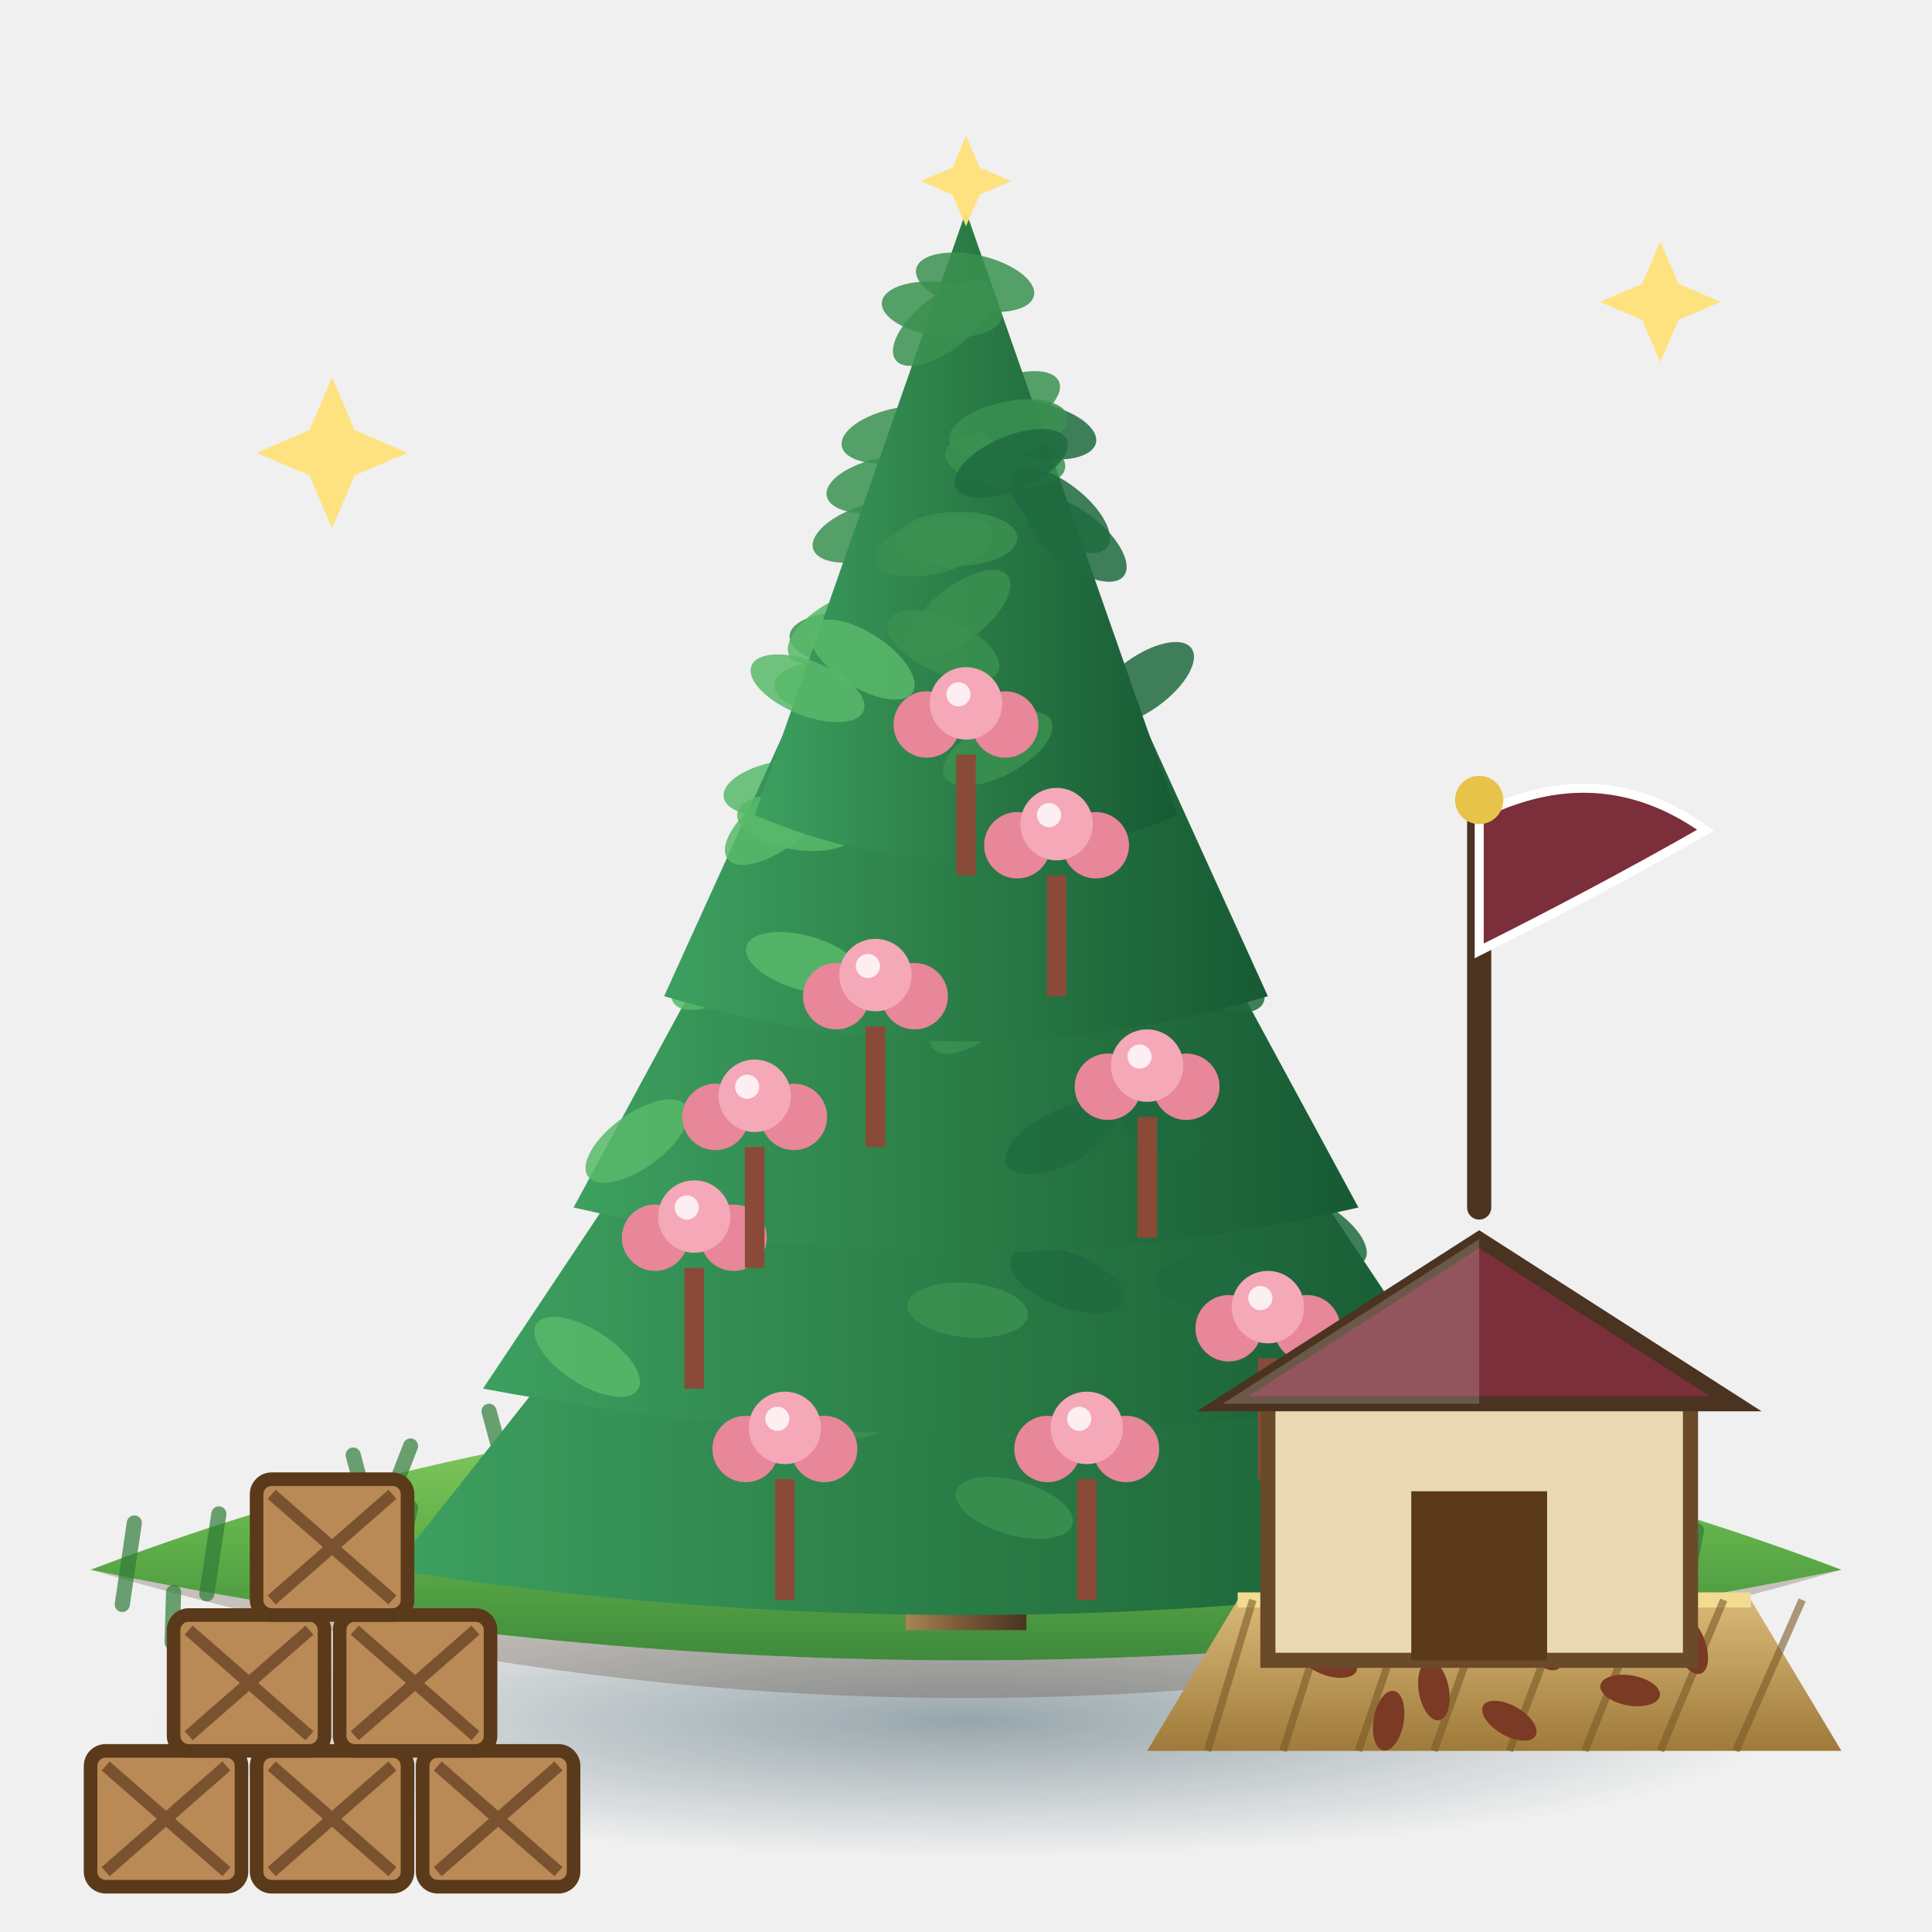
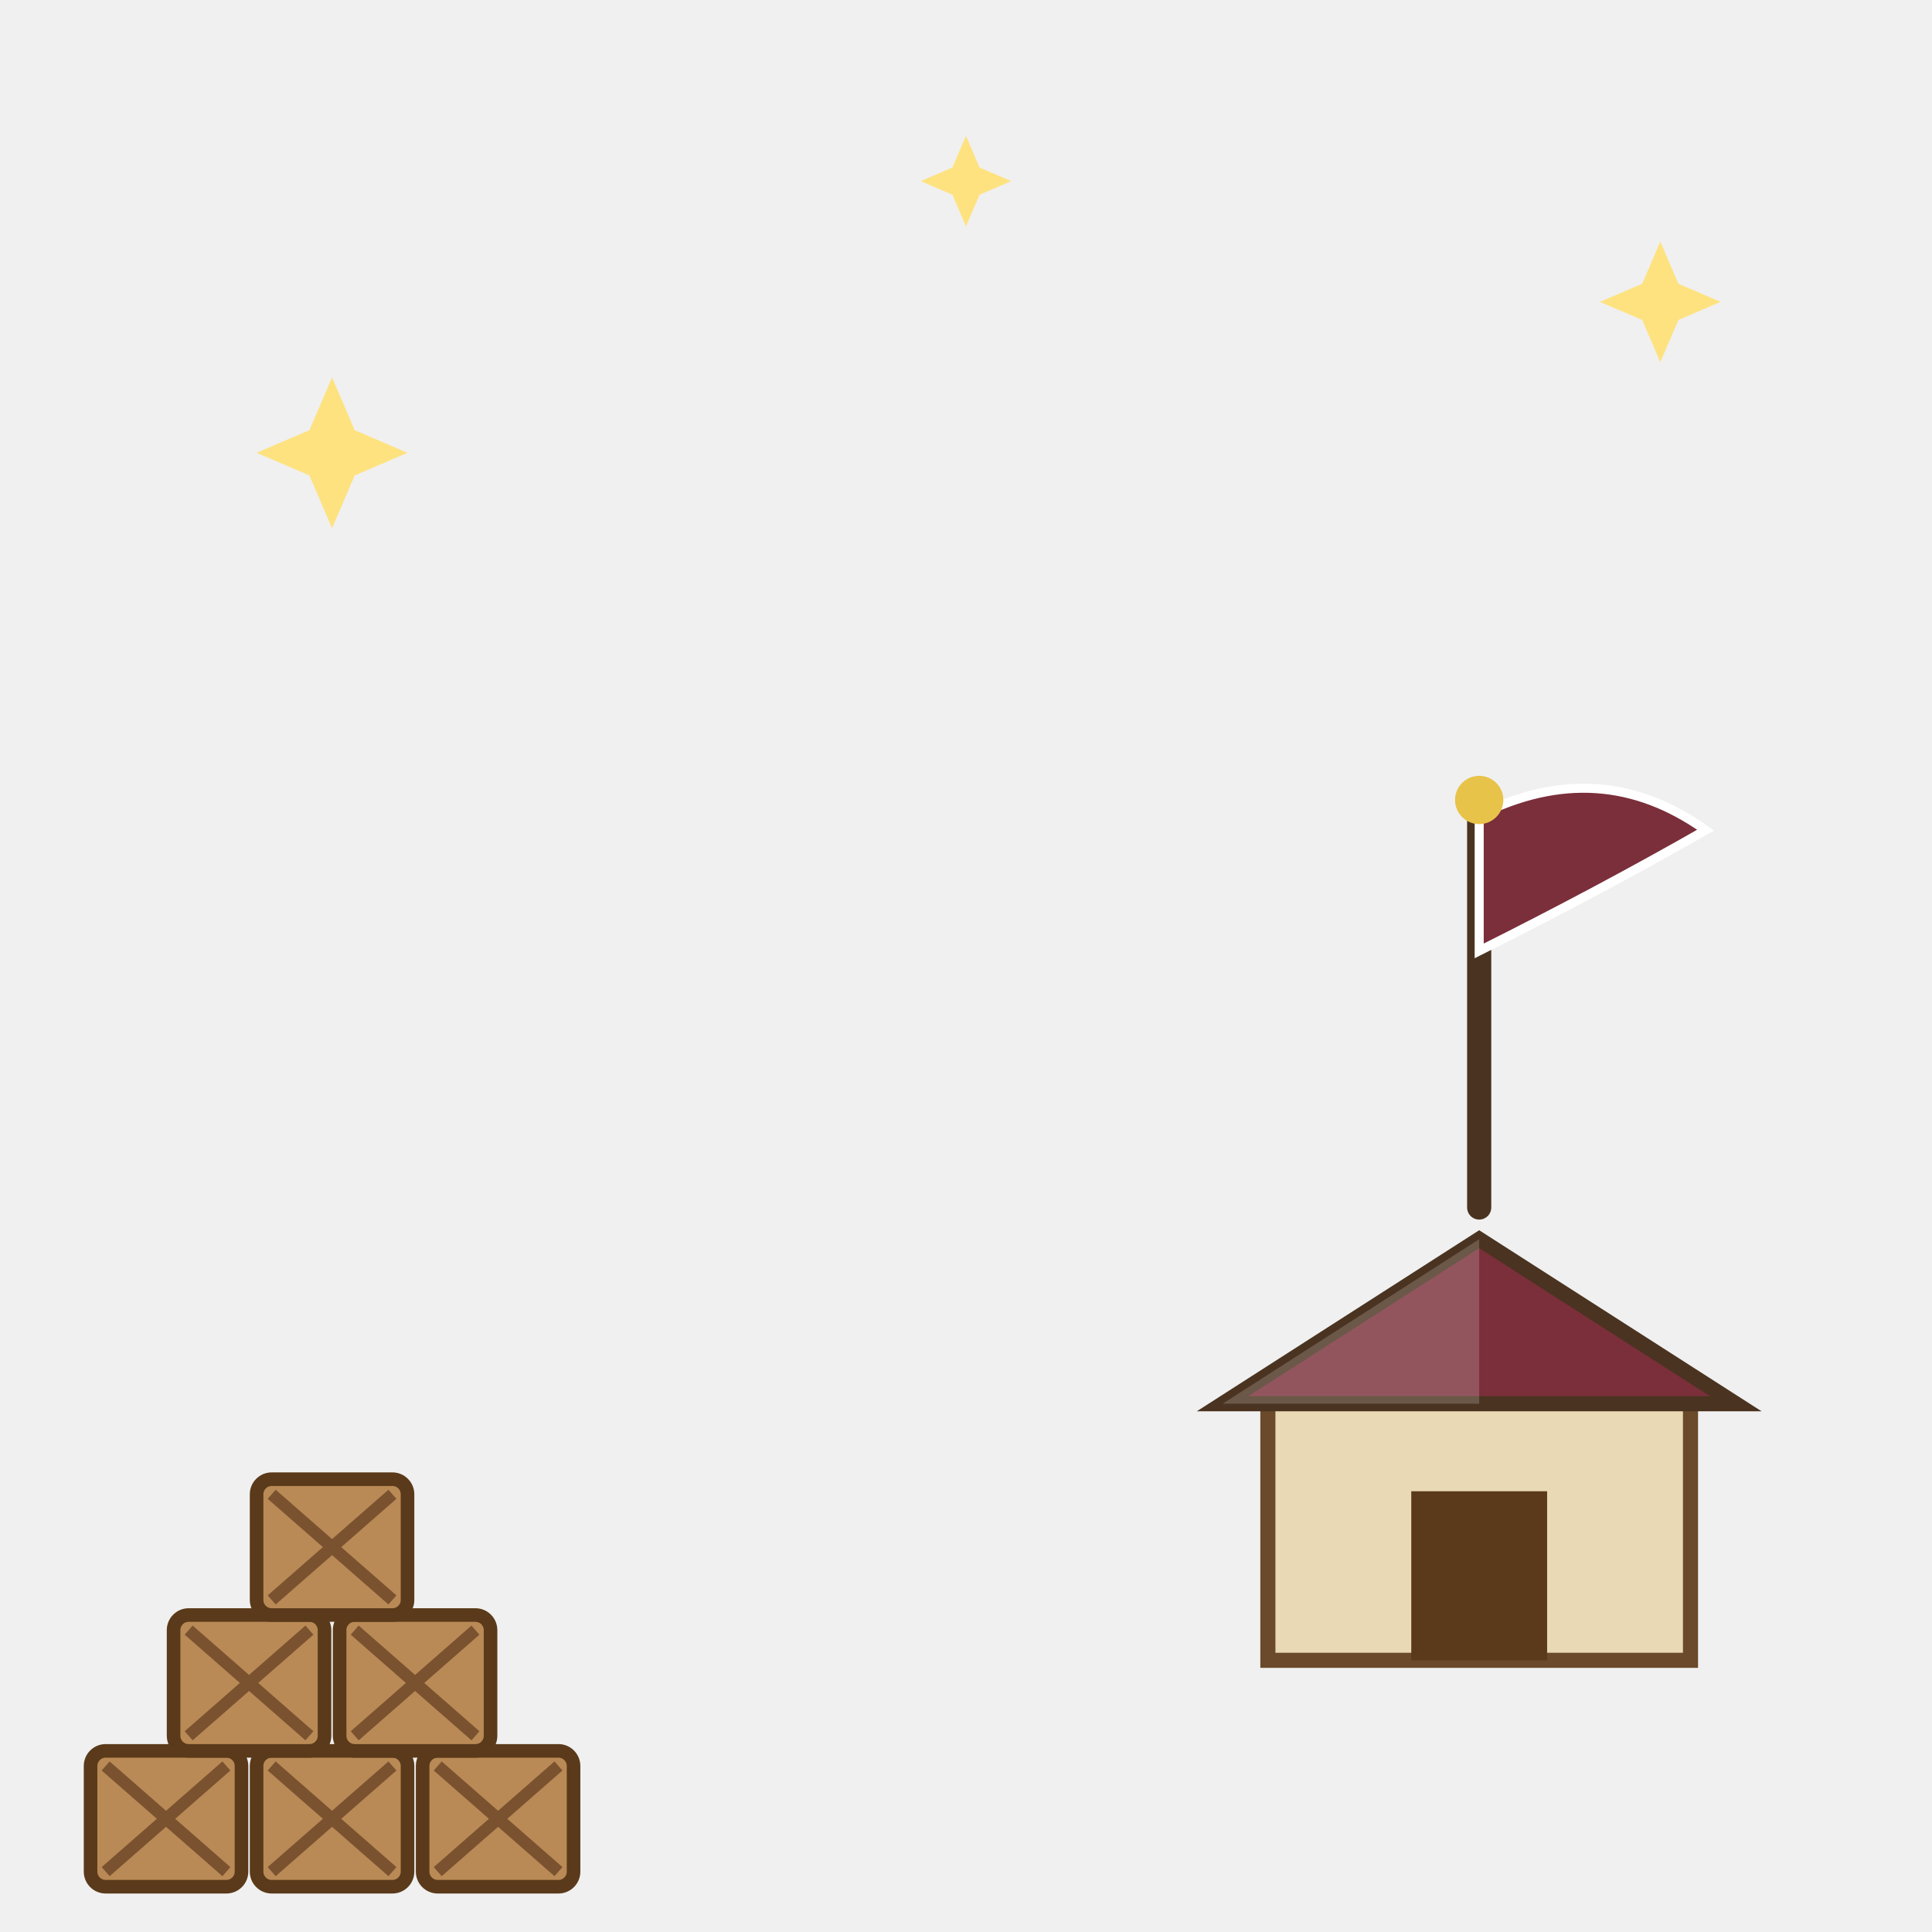
<svg xmlns="http://www.w3.org/2000/svg" viewBox="0 0 128 128" width="128" height="128">
-   <defs>
-     <radialGradient id="sh" cx="0.5" cy="0.5" r="0.5">
-       <stop offset="0" stop-color="#062c3b" stop-opacity="0.38" />
-       <stop offset="1" stop-color="#062c3b" stop-opacity="0" />
-     </radialGradient>
-     <linearGradient id="gr" x1="0" y1="0" x2="0" y2="1">
-       <stop offset="0" stop-color="#8ccf63" />
-       <stop offset="0.55" stop-color="#5fae48" />
-       <stop offset="1" stop-color="#3f8a3c" />
-     </linearGradient>
-     <linearGradient id="gr2" x1="0" y1="0" x2="0" y2="1">
-       <stop offset="0" stop-color="#7cc65a" />
-       <stop offset="1" stop-color="#4a9a3f" />
-     </linearGradient>
-     <linearGradient id="wood" x1="0" y1="0" x2="1" y2="0">
-       <stop offset="0" stop-color="#a9794a" />
-       <stop offset="0.5" stop-color="#7d5230" />
-       <stop offset="1" stop-color="#4f3119" />
-     </linearGradient>
-     <linearGradient id="trunk" x1="0" y1="0" x2="1" y2="0">
-       <stop offset="0" stop-color="#a88457" />
-       <stop offset="0.45" stop-color="#7a5a38" />
-       <stop offset="1" stop-color="#4a3320" />
-     </linearGradient>
-     <linearGradient id="cone" x1="0" y1="0" x2="1" y2="0">
-       <stop offset="0" stop-color="#3da060" />
-       <stop offset="0.5" stop-color="#2a7c46" />
-       <stop offset="1" stop-color="#175a34" />
-     </linearGradient>
-     <linearGradient id="mat" x1="0" y1="0" x2="0" y2="1">
-       <stop offset="0" stop-color="#d9b977" />
-       <stop offset="1" stop-color="#9f7a3a" />
-     </linearGradient>
-   </defs>
-   <ellipse cx="64" cy="114" rx="54" ry="9" fill="url(#sh)" />
-   <path d="M6 104Q64 82 122 104Q64 116 6 104Z" fill="url(#gr)" />
-   <path d="M6 104Q64 116 122 104Q64 121 6 104Z" fill="#4a3320" opacity=".25" />
-   <path d="M33.4 97.2l-1.0 -3.7M13.7 105.6l0.8 -5.3M94.8 98.5l-0.6 -4.1M26.0 98.9l1.2 -3.1M102.2 106.5l-0.9 -4.9M41.9 101.4l1.0 -4.7M108.1 100.3l0.5 -4.3M64.7 94.9l-1.1 -3.9M114.4 110.7l-0.6 -4.1M111.4 106.5l1.0 -5.1M65.0 97.5l-0.2 -4.3M24.7 101.3l-1.3 -4.9M11.4 108.8l0.1 -3.3M60.7 96.7l-0.9 -5.5M53.9 95.5l-0.6 -4.4M47.3 102.0l0.2 -3.5M110.9 101.3l-0.8 -2.7M94.8 102.7l-0.5 -3.2M26.6 102.5l0.6 -2.6M109.9 110.2l1.3 -4.7M8.1 106.3l0.8 -5.4M53.6 103.5l0.9 -4.4" stroke="#2f7a38" stroke-width="1" stroke-linecap="round" fill="none" opacity=".7" />
-   <rect x="60" y="86" width="8" height="22" fill="url(#trunk)" />
-   <path d="M64 56L102 104Q64 110 26 104Z" fill="url(#cone)" />
-   <ellipse cx="96.8" cy="100.2" rx="4" ry="1.8" transform="rotate(-33 96.8 100.2)" fill="#1f6b3f" opacity=".85" />
-   <ellipse cx="61.1" cy="63.8" rx="4" ry="1.8" transform="rotate(-19 61.1 63.8)" fill="#3a9150" opacity=".85" />
-   <ellipse cx="74.2" cy="90.9" rx="4" ry="1.8" transform="rotate(-1 74.2 90.9)" fill="#1f6b3f" opacity=".85" />
-   <ellipse cx="55.2" cy="70.6" rx="4" ry="1.8" transform="rotate(-36 55.2 70.6)" fill="#3a9150" opacity=".85" />
-   <ellipse cx="46.7" cy="84.4" rx="4" ry="1.8" transform="rotate(15 46.7 84.4)" fill="#58b86a" opacity=".85" />
-   <ellipse cx="80.4" cy="86.8" rx="4" ry="1.8" transform="rotate(25 80.4 86.8)" fill="#1f6b3f" opacity=".85" />
-   <ellipse cx="67.2" cy="99.9" rx="4" ry="1.8" transform="rotate(16 67.2 99.9)" fill="#3a9150" opacity=".85" />
-   <ellipse cx="82.3" cy="81.1" rx="4" ry="1.8" transform="rotate(-37 82.3 81.1)" fill="#1f6b3f" opacity=".85" />
-   <ellipse cx="80.1" cy="75.3" rx="4" ry="1.8" transform="rotate(8 80.1 75.3)" fill="#1f6b3f" opacity=".85" />
-   <ellipse cx="79.7" cy="77.8" rx="4" ry="1.8" transform="rotate(-19 79.7 77.8)" fill="#1f6b3f" opacity=".85" />
-   <ellipse cx="51.0" cy="83.5" rx="4" ry="1.8" transform="rotate(-37 51.0 83.5)" fill="#3a9150" opacity=".85" />
-   <ellipse cx="55.5" cy="67.4" rx="4" ry="1.8" transform="rotate(25 55.5 67.4)" fill="#3a9150" opacity=".85" />
-   <ellipse cx="87.0" cy="81.4" rx="4" ry="1.8" transform="rotate(31 87.0 81.4)" fill="#1f6b3f" opacity=".85" />
-   <ellipse cx="74.3" cy="67.6" rx="4" ry="1.8" transform="rotate(13 74.3 67.6)" fill="#1f6b3f" opacity=".85" />
-   <ellipse cx="88.3" cy="90.8" rx="4" ry="1.8" transform="rotate(6 88.3 90.8)" fill="#1f6b3f" opacity=".85" />
-   <ellipse cx="54.8" cy="93.2" rx="4" ry="1.8" transform="rotate(17 54.8 93.2)" fill="#3a9150" opacity=".85" />
-   <path d="M64 44L96 92Q64 98 32 92Z" fill="url(#cone)" />
-   <ellipse cx="69.3" cy="54.8" rx="4" ry="1.8" transform="rotate(19 69.3 54.8)" fill="#3a9150" opacity=".85" />
-   <ellipse cx="52.4" cy="75.5" rx="4" ry="1.8" transform="rotate(-5 52.4 75.5)" fill="#58b86a" opacity=".85" />
-   <ellipse cx="64.1" cy="86.8" rx="4" ry="1.8" transform="rotate(5 64.1 86.8)" fill="#3a9150" opacity=".85" />
-   <ellipse cx="61.9" cy="75.8" rx="4" ry="1.8" transform="rotate(19 61.9 75.8)" fill="#3a9150" opacity=".85" />
-   <ellipse cx="70.9" cy="62.7" rx="4" ry="1.8" transform="rotate(31 70.9 62.7)" fill="#1f6b3f" opacity=".85" />
-   <ellipse cx="63.3" cy="78.4" rx="4" ry="1.8" transform="rotate(-12 63.3 78.4)" fill="#3a9150" opacity=".85" />
-   <ellipse cx="83.2" cy="87.5" rx="4" ry="1.8" transform="rotate(-19 83.2 87.5)" fill="#1f6b3f" opacity=".85" />
-   <ellipse cx="70.7" cy="84.8" rx="4" ry="1.8" transform="rotate(21 70.7 84.8)" fill="#1f6b3f" opacity=".85" />
-   <ellipse cx="77.1" cy="61.0" rx="4" ry="1.8" transform="rotate(24 77.1 61.0)" fill="#1f6b3f" opacity=".85" />
-   <ellipse cx="64.3" cy="71.6" rx="4" ry="1.8" transform="rotate(38 64.3 71.6)" fill="#3a9150" opacity=".85" />
-   <ellipse cx="55.9" cy="72.7" rx="4" ry="1.8" transform="rotate(-14 55.9 72.7)" fill="#3a9150" opacity=".85" />
-   <ellipse cx="59.0" cy="68.5" rx="4" ry="1.8" transform="rotate(39 59.0 68.5)" fill="#3a9150" opacity=".85" />
-   <ellipse cx="80.5" cy="85.0" rx="4" ry="1.8" transform="rotate(3 80.5 85.0)" fill="#1f6b3f" opacity=".85" />
-   <ellipse cx="84.4" cy="78.5" rx="4" ry="1.8" transform="rotate(-16 84.4 78.5)" fill="#1f6b3f" opacity=".85" />
-   <ellipse cx="38.9" cy="89.9" rx="4" ry="1.8" transform="rotate(33 38.9 89.9)" fill="#58b86a" opacity=".85" />
-   <ellipse cx="53.5" cy="75.4" rx="4" ry="1.8" transform="rotate(-11 53.5 75.4)" fill="#3a9150" opacity=".85" />
-   <path d="M64 32L90 80Q64 86 38 80Z" fill="url(#cone)" />
-   <ellipse cx="80.1" cy="64.7" rx="4" ry="1.8" transform="rotate(26 80.1 64.7)" fill="#1f6b3f" opacity=".85" />
-   <ellipse cx="60.2" cy="41.7" rx="4" ry="1.8" transform="rotate(-14 60.2 41.7)" fill="#3a9150" opacity=".85" />
-   <ellipse cx="42.2" cy="75.6" rx="4" ry="1.8" transform="rotate(-36 42.2 75.6)" fill="#58b86a" opacity=".85" />
-   <ellipse cx="62.2" cy="38.4" rx="4" ry="1.8" transform="rotate(-9 62.2 38.4)" fill="#3a9150" opacity=".85" />
-   <ellipse cx="48.0" cy="64.3" rx="4" ry="1.8" transform="rotate(-32 48.0 64.3)" fill="#58b86a" opacity=".85" />
-   <ellipse cx="66.6" cy="37.1" rx="4" ry="1.8" transform="rotate(-38 66.6 37.1)" fill="#3a9150" opacity=".85" />
-   <ellipse cx="54.4" cy="51.7" rx="4" ry="1.8" transform="rotate(-20 54.4 51.7)" fill="#58b86a" opacity=".85" />
-   <ellipse cx="64.9" cy="66.9" rx="4" ry="1.8" transform="rotate(-40 64.9 66.9)" fill="#3a9150" opacity=".85" />
-   <ellipse cx="51.9" cy="52.2" rx="4" ry="1.8" transform="rotate(-9 51.9 52.2)" fill="#58b86a" opacity=".85" />
-   <ellipse cx="56.3" cy="42.4" rx="4" ry="1.8" transform="rotate(4 56.3 42.4)" fill="#3a9150" opacity=".85" />
-   <ellipse cx="70.3" cy="75.4" rx="4" ry="1.8" transform="rotate(-26 70.3 75.4)" fill="#1f6b3f" opacity=".85" />
-   <ellipse cx="63.7" cy="48.0" rx="4" ry="1.8" transform="rotate(-1 63.7 48.0)" fill="#3a9150" opacity=".85" />
-   <ellipse cx="71.7" cy="54.8" rx="4" ry="1.8" transform="rotate(-35 71.7 54.8)" fill="#1f6b3f" opacity=".85" />
-   <ellipse cx="76.3" cy="73.9" rx="4" ry="1.8" transform="rotate(39 76.3 73.9)" fill="#1f6b3f" opacity=".85" />
-   <ellipse cx="62.9" cy="65.6" rx="4" ry="1.8" transform="rotate(-12 62.9 65.6)" fill="#3a9150" opacity=".85" />
-   <ellipse cx="66.7" cy="39.9" rx="4" ry="1.8" transform="rotate(-27 66.7 39.9)" fill="#3a9150" opacity=".85" />
-   <path d="M64 22L84 66Q64 72 44 66Z" fill="url(#cone)" />
-   <ellipse cx="66.5" cy="26.9" rx="4" ry="1.8" transform="rotate(-24 66.5 26.9)" fill="#3a9150" opacity=".85" />
-   <ellipse cx="70.9" cy="45.7" rx="4" ry="1.8" transform="rotate(22 70.9 45.7)" fill="#1f6b3f" opacity=".85" />
-   <ellipse cx="55.3" cy="45.6" rx="4" ry="1.8" transform="rotate(3 55.3 45.6)" fill="#58b86a" opacity=".85" />
-   <ellipse cx="65.7" cy="35.8" rx="4" ry="1.8" transform="rotate(13 65.7 35.8)" fill="#3a9150" opacity=".85" />
-   <ellipse cx="69.8" cy="50.8" rx="4" ry="1.8" transform="rotate(-23 69.8 50.8)" fill="#1f6b3f" opacity=".85" />
-   <ellipse cx="56.7" cy="51.5" rx="4" ry="1.8" transform="rotate(-24 56.7 51.5)" fill="#58b86a" opacity=".85" />
-   <ellipse cx="58.7" cy="32.1" rx="4" ry="1.8" transform="rotate(-11 58.7 32.1)" fill="#3a9150" opacity=".85" />
-   <ellipse cx="75.7" cy="45.3" rx="4" ry="1.8" transform="rotate(-36 75.7 45.3)" fill="#1f6b3f" opacity=".85" />
-   <ellipse cx="53.3" cy="63.8" rx="4" ry="1.8" transform="rotate(16 53.3 63.8)" fill="#58b86a" opacity=".85" />
-   <ellipse cx="59.7" cy="28.8" rx="4" ry="1.8" transform="rotate(-11 59.7 28.8)" fill="#3a9150" opacity=".85" />
-   <ellipse cx="72.4" cy="49.7" rx="4" ry="1.8" transform="rotate(6 72.4 49.7)" fill="#1f6b3f" opacity=".85" />
-   <ellipse cx="62.8" cy="35.8" rx="4" ry="1.8" transform="rotate(27 62.8 35.8)" fill="#3a9150" opacity=".85" />
-   <ellipse cx="52.8" cy="54.5" rx="4" ry="1.8" transform="rotate(9 52.8 54.5)" fill="#58b86a" opacity=".85" />
-   <ellipse cx="55.8" cy="41.5" rx="4" ry="1.8" transform="rotate(-29 55.8 41.5)" fill="#58b86a" opacity=".85" />
-   <ellipse cx="57.7" cy="35.2" rx="4" ry="1.8" transform="rotate(-17 57.7 35.2)" fill="#3a9150" opacity=".85" />
-   <ellipse cx="51.4" cy="54.5" rx="4" ry="1.8" transform="rotate(-37 51.4 54.5)" fill="#58b86a" opacity=".85" />
-   <path d="M64 14L78 54Q64 60 50 54Z" fill="url(#cone)" />
-   <ellipse cx="63.4" cy="35.7" rx="4" ry="1.8" transform="rotate(-1 63.4 35.7)" fill="#3a9150" opacity=".85" />
-   <ellipse cx="61.9" cy="36.2" rx="4" ry="1.8" transform="rotate(-14 61.9 36.2)" fill="#3a9150" opacity=".85" />
-   <ellipse cx="62.5" cy="42.8" rx="4" ry="1.8" transform="rotate(25 62.5 42.8)" fill="#3a9150" opacity=".85" />
-   <ellipse cx="64.6" cy="18.7" rx="4" ry="1.8" transform="rotate(13 64.6 18.7)" fill="#3a9150" opacity=".85" />
-   <ellipse cx="66.1" cy="49.6" rx="4" ry="1.8" transform="rotate(-28 66.1 49.6)" fill="#3a9150" opacity=".85" />
-   <ellipse cx="63.6" cy="40.6" rx="4" ry="1.8" transform="rotate(-38 63.6 40.6)" fill="#3a9150" opacity=".85" />
-   <ellipse cx="71.3" cy="35.7" rx="4" ry="1.8" transform="rotate(38 71.3 35.7)" fill="#1f6b3f" opacity=".85" />
-   <ellipse cx="66.6" cy="30.5" rx="4" ry="1.8" transform="rotate(7 66.6 30.5)" fill="#3a9150" opacity=".85" />
-   <ellipse cx="68.7" cy="28.5" rx="4" ry="1.8" transform="rotate(12 68.7 28.5)" fill="#1f6b3f" opacity=".85" />
-   <ellipse cx="62.5" cy="21.4" rx="4" ry="1.8" transform="rotate(-38 62.5 21.4)" fill="#3a9150" opacity=".85" />
-   <ellipse cx="53.5" cy="45.6" rx="4" ry="1.8" transform="rotate(22 53.5 45.6)" fill="#58b86a" opacity=".85" />
-   <ellipse cx="70.2" cy="33.8" rx="4" ry="1.8" transform="rotate(38 70.2 33.8)" fill="#1f6b3f" opacity=".85" />
-   <ellipse cx="62.4" cy="20.5" rx="4" ry="1.8" transform="rotate(7 62.4 20.5)" fill="#3a9150" opacity=".85" />
-   <ellipse cx="66.8" cy="28.4" rx="4" ry="1.8" transform="rotate(-12 66.8 28.4)" fill="#3a9150" opacity=".85" />
-   <ellipse cx="57.1" cy="43.7" rx="4" ry="1.8" transform="rotate(33 57.1 43.7)" fill="#58b86a" opacity=".85" />
-   <ellipse cx="67.0" cy="30.7" rx="4" ry="1.8" transform="rotate(-23 67.0 30.7)" fill="#1f6b3f" opacity=".85" />
-   <g transform="translate(46 84)">
-     <path d="M0 0V8" stroke="#8a4a38" stroke-width="1.3" />
-     <circle cx="-2.6" cy="-2" r="2.2" fill="#e8869a" />
-     <circle cx="2.6" cy="-2" r="2.2" fill="#e8869a" />
-     <circle cx="0" cy="-3.4" r="2.4" fill="#f4a8b8" />
-     <circle cx="-.5" cy="-4" r=".8" fill="#fff" opacity=".8" />
-   </g>
-   <g transform="translate(58 68)">
-     <path d="M0 0V8" stroke="#8a4a38" stroke-width="1.3" />
-     <circle cx="-2.6" cy="-2" r="2.2" fill="#e8869a" />
-     <circle cx="2.6" cy="-2" r="2.2" fill="#e8869a" />
-     <circle cx="0" cy="-3.4" r="2.4" fill="#f4a8b8" />
-     <circle cx="-.5" cy="-4" r=".8" fill="#fff" opacity=".8" />
-   </g>
-   <g transform="translate(76 74)">
-     <path d="M0 0V8" stroke="#8a4a38" stroke-width="1.3" />
-     <circle cx="-2.6" cy="-2" r="2.2" fill="#e8869a" />
-     <circle cx="2.6" cy="-2" r="2.2" fill="#e8869a" />
-     <circle cx="0" cy="-3.4" r="2.4" fill="#f4a8b8" />
-     <circle cx="-.5" cy="-4" r=".8" fill="#fff" opacity=".8" />
-   </g>
-   <g transform="translate(84 90)">
-     <path d="M0 0V8" stroke="#8a4a38" stroke-width="1.3" />
-     <circle cx="-2.6" cy="-2" r="2.2" fill="#e8869a" />
-     <circle cx="2.6" cy="-2" r="2.2" fill="#e8869a" />
-     <circle cx="0" cy="-3.4" r="2.4" fill="#f4a8b8" />
-     <circle cx="-.5" cy="-4" r=".8" fill="#fff" opacity=".8" />
-   </g>
-   <g transform="translate(52 98)">
-     <path d="M0 0V8" stroke="#8a4a38" stroke-width="1.3" />
-     <circle cx="-2.6" cy="-2" r="2.2" fill="#e8869a" />
-     <circle cx="2.6" cy="-2" r="2.2" fill="#e8869a" />
-     <circle cx="0" cy="-3.4" r="2.4" fill="#f4a8b8" />
-     <circle cx="-.5" cy="-4" r=".8" fill="#fff" opacity=".8" />
-   </g>
-   <g transform="translate(72 98)">
-     <path d="M0 0V8" stroke="#8a4a38" stroke-width="1.3" />
-     <circle cx="-2.6" cy="-2" r="2.2" fill="#e8869a" />
-     <circle cx="2.6" cy="-2" r="2.2" fill="#e8869a" />
-     <circle cx="0" cy="-3.4" r="2.4" fill="#f4a8b8" />
-     <circle cx="-.5" cy="-4" r=".8" fill="#fff" opacity=".8" />
-   </g>
-   <g transform="translate(64 50)">
-     <path d="M0 0V8" stroke="#8a4a38" stroke-width="1.3" />
-     <circle cx="-2.6" cy="-2" r="2.2" fill="#e8869a" />
-     <circle cx="2.6" cy="-2" r="2.2" fill="#e8869a" />
-     <circle cx="0" cy="-3.4" r="2.4" fill="#f4a8b8" />
-     <circle cx="-.5" cy="-4" r=".8" fill="#fff" opacity=".8" />
-   </g>
-   <g transform="translate(50 76)">
-     <path d="M0 0V8" stroke="#8a4a38" stroke-width="1.3" />
-     <circle cx="-2.6" cy="-2" r="2.2" fill="#e8869a" />
-     <circle cx="2.6" cy="-2" r="2.2" fill="#e8869a" />
-     <circle cx="0" cy="-3.4" r="2.4" fill="#f4a8b8" />
-     <circle cx="-.5" cy="-4" r=".8" fill="#fff" opacity=".8" />
-   </g>
-   <g transform="translate(70 58)">
-     <path d="M0 0V8" stroke="#8a4a38" stroke-width="1.3" />
-     <circle cx="-2.6" cy="-2" r="2.2" fill="#e8869a" />
-     <circle cx="2.6" cy="-2" r="2.2" fill="#e8869a" />
-     <circle cx="0" cy="-3.4" r="2.4" fill="#f4a8b8" />
-     <circle cx="-.5" cy="-4" r=".8" fill="#fff" opacity=".8" />
-   </g>
-   <path d="M82 106L116 106L122 116H76Z" fill="url(#mat)" />
-   <path d="M82 106H116" stroke="#f1dc92" stroke-width="1" />
-   <path d="M80 116L83.0 106" stroke="#7a5a28" stroke-width=".5" opacity=".6" />
-   <path d="M85 116L88.2 106" stroke="#7a5a28" stroke-width=".5" opacity=".6" />
-   <path d="M90 116L93.4 106" stroke="#7a5a28" stroke-width=".5" opacity=".6" />
-   <path d="M95 116L98.6 106" stroke="#7a5a28" stroke-width=".5" opacity=".6" />
-   <path d="M100 116L103.8 106" stroke="#7a5a28" stroke-width=".5" opacity=".6" />
-   <path d="M105 116L109.0 106" stroke="#7a5a28" stroke-width=".5" opacity=".6" />
-   <path d="M110 116L114.2 106" stroke="#7a5a28" stroke-width=".5" opacity=".6" />
-   <path d="M115 116L119.4 106" stroke="#7a5a28" stroke-width=".5" opacity=".6" />
-   <ellipse cx="88" cy="110" rx="2" ry="1" transform="rotate(20 88 110)" fill="#7a3a24" />
-   <ellipse cx="95" cy="112" rx="2" ry="1" transform="rotate(80 95 112)" fill="#7a3a24" />
-   <ellipse cx="102" cy="109" rx="2" ry="1" transform="rotate(50 102 109)" fill="#7a3a24" />
-   <ellipse cx="108" cy="112" rx="2" ry="1" transform="rotate(10 108 112)" fill="#7a3a24" />
-   <ellipse cx="92" cy="114" rx="2" ry="1" transform="rotate(100 92 114)" fill="#7a3a24" />
-   <ellipse cx="100" cy="114" rx="2" ry="1" transform="rotate(30 100 114)" fill="#7a3a24" />
-   <ellipse cx="112" cy="109" rx="2" ry="1" transform="rotate(70 112 109)" fill="#7a3a24" />
  <rect x="6.0" y="116.0" width="10" height="9" rx="1" fill="#b98a55" stroke="#5a3a1a" stroke-width=".9" />
  <path d="M7.0 117.0L15.0 124.0M15.0 117.0L7.0 124.0" stroke="#7a5230" stroke-width=".8" />
  <rect x="17.0" y="116.0" width="10" height="9" rx="1" fill="#b98a55" stroke="#5a3a1a" stroke-width=".9" />
  <path d="M18.0 117.0L26.0 124.0M26.0 117.0L18.0 124.0" stroke="#7a5230" stroke-width=".8" />
  <rect x="28.0" y="116.0" width="10" height="9" rx="1" fill="#b98a55" stroke="#5a3a1a" stroke-width=".9" />
  <path d="M29.0 117.0L37.0 124.0M37.0 117.0L29.0 124.0" stroke="#7a5230" stroke-width=".8" />
  <rect x="11.5" y="107.0" width="10" height="9" rx="1" fill="#b98a55" stroke="#5a3a1a" stroke-width=".9" />
  <path d="M12.5 108.0L20.5 115.0M20.5 108.0L12.5 115.0" stroke="#7a5230" stroke-width=".8" />
  <rect x="22.5" y="107.0" width="10" height="9" rx="1" fill="#b98a55" stroke="#5a3a1a" stroke-width=".9" />
  <path d="M23.5 108.0L31.5 115.0M31.5 108.0L23.5 115.0" stroke="#7a5230" stroke-width=".8" />
  <rect x="17.0" y="98.0" width="10" height="9" rx="1" fill="#b98a55" stroke="#5a3a1a" stroke-width=".9" />
  <path d="M18.0 99.0L26.0 106.0M26.0 99.0L18.0 106.0" stroke="#7a5230" stroke-width=".8" />
  <rect x="84" y="92" width="28" height="18" fill="#e9d9b4" stroke="#6a4a2a" stroke-width="1" />
  <rect x="93.5" y="98.8" width="9.0" height="11.2" fill="#5a3a1a" />
  <path d="M81 93L98.0 82.1L115 93Z" fill="#7a2f3a" stroke="#4a3320" stroke-width="1" />
  <path d="M81 93L98.0 82.1L98.0 93Z" fill="#ffffff" opacity=".18" />
  <path d="M98 80V54" stroke="#4a3320" stroke-width="1.6" stroke-linecap="round" />
  <path d="M98 54Q106 50 113 55Q106 59 98 63Z" fill="#7a2f3a" stroke="#ffffff" stroke-width=".6" />
  <circle cx="98" cy="53" r="1.6" fill="#e8c34a" />
  <path d="M22 25L23.5 28.5L27 30L23.5 31.5L22 35L20.5 31.5L17 30L20.5 28.5Z" fill="#ffe27a" opacity=".95" />
  <path d="M110 16L111.2 18.8L114 20L111.2 21.2L110 24L108.8 21.2L106 20L108.8 18.8Z" fill="#ffe27a" opacity=".95" />
  <path d="M64 9L64.9 11.1L67 12L64.9 12.9L64 15L63.1 12.9L61 12L63.1 11.1Z" fill="#ffe27a" opacity=".95" />
</svg>
